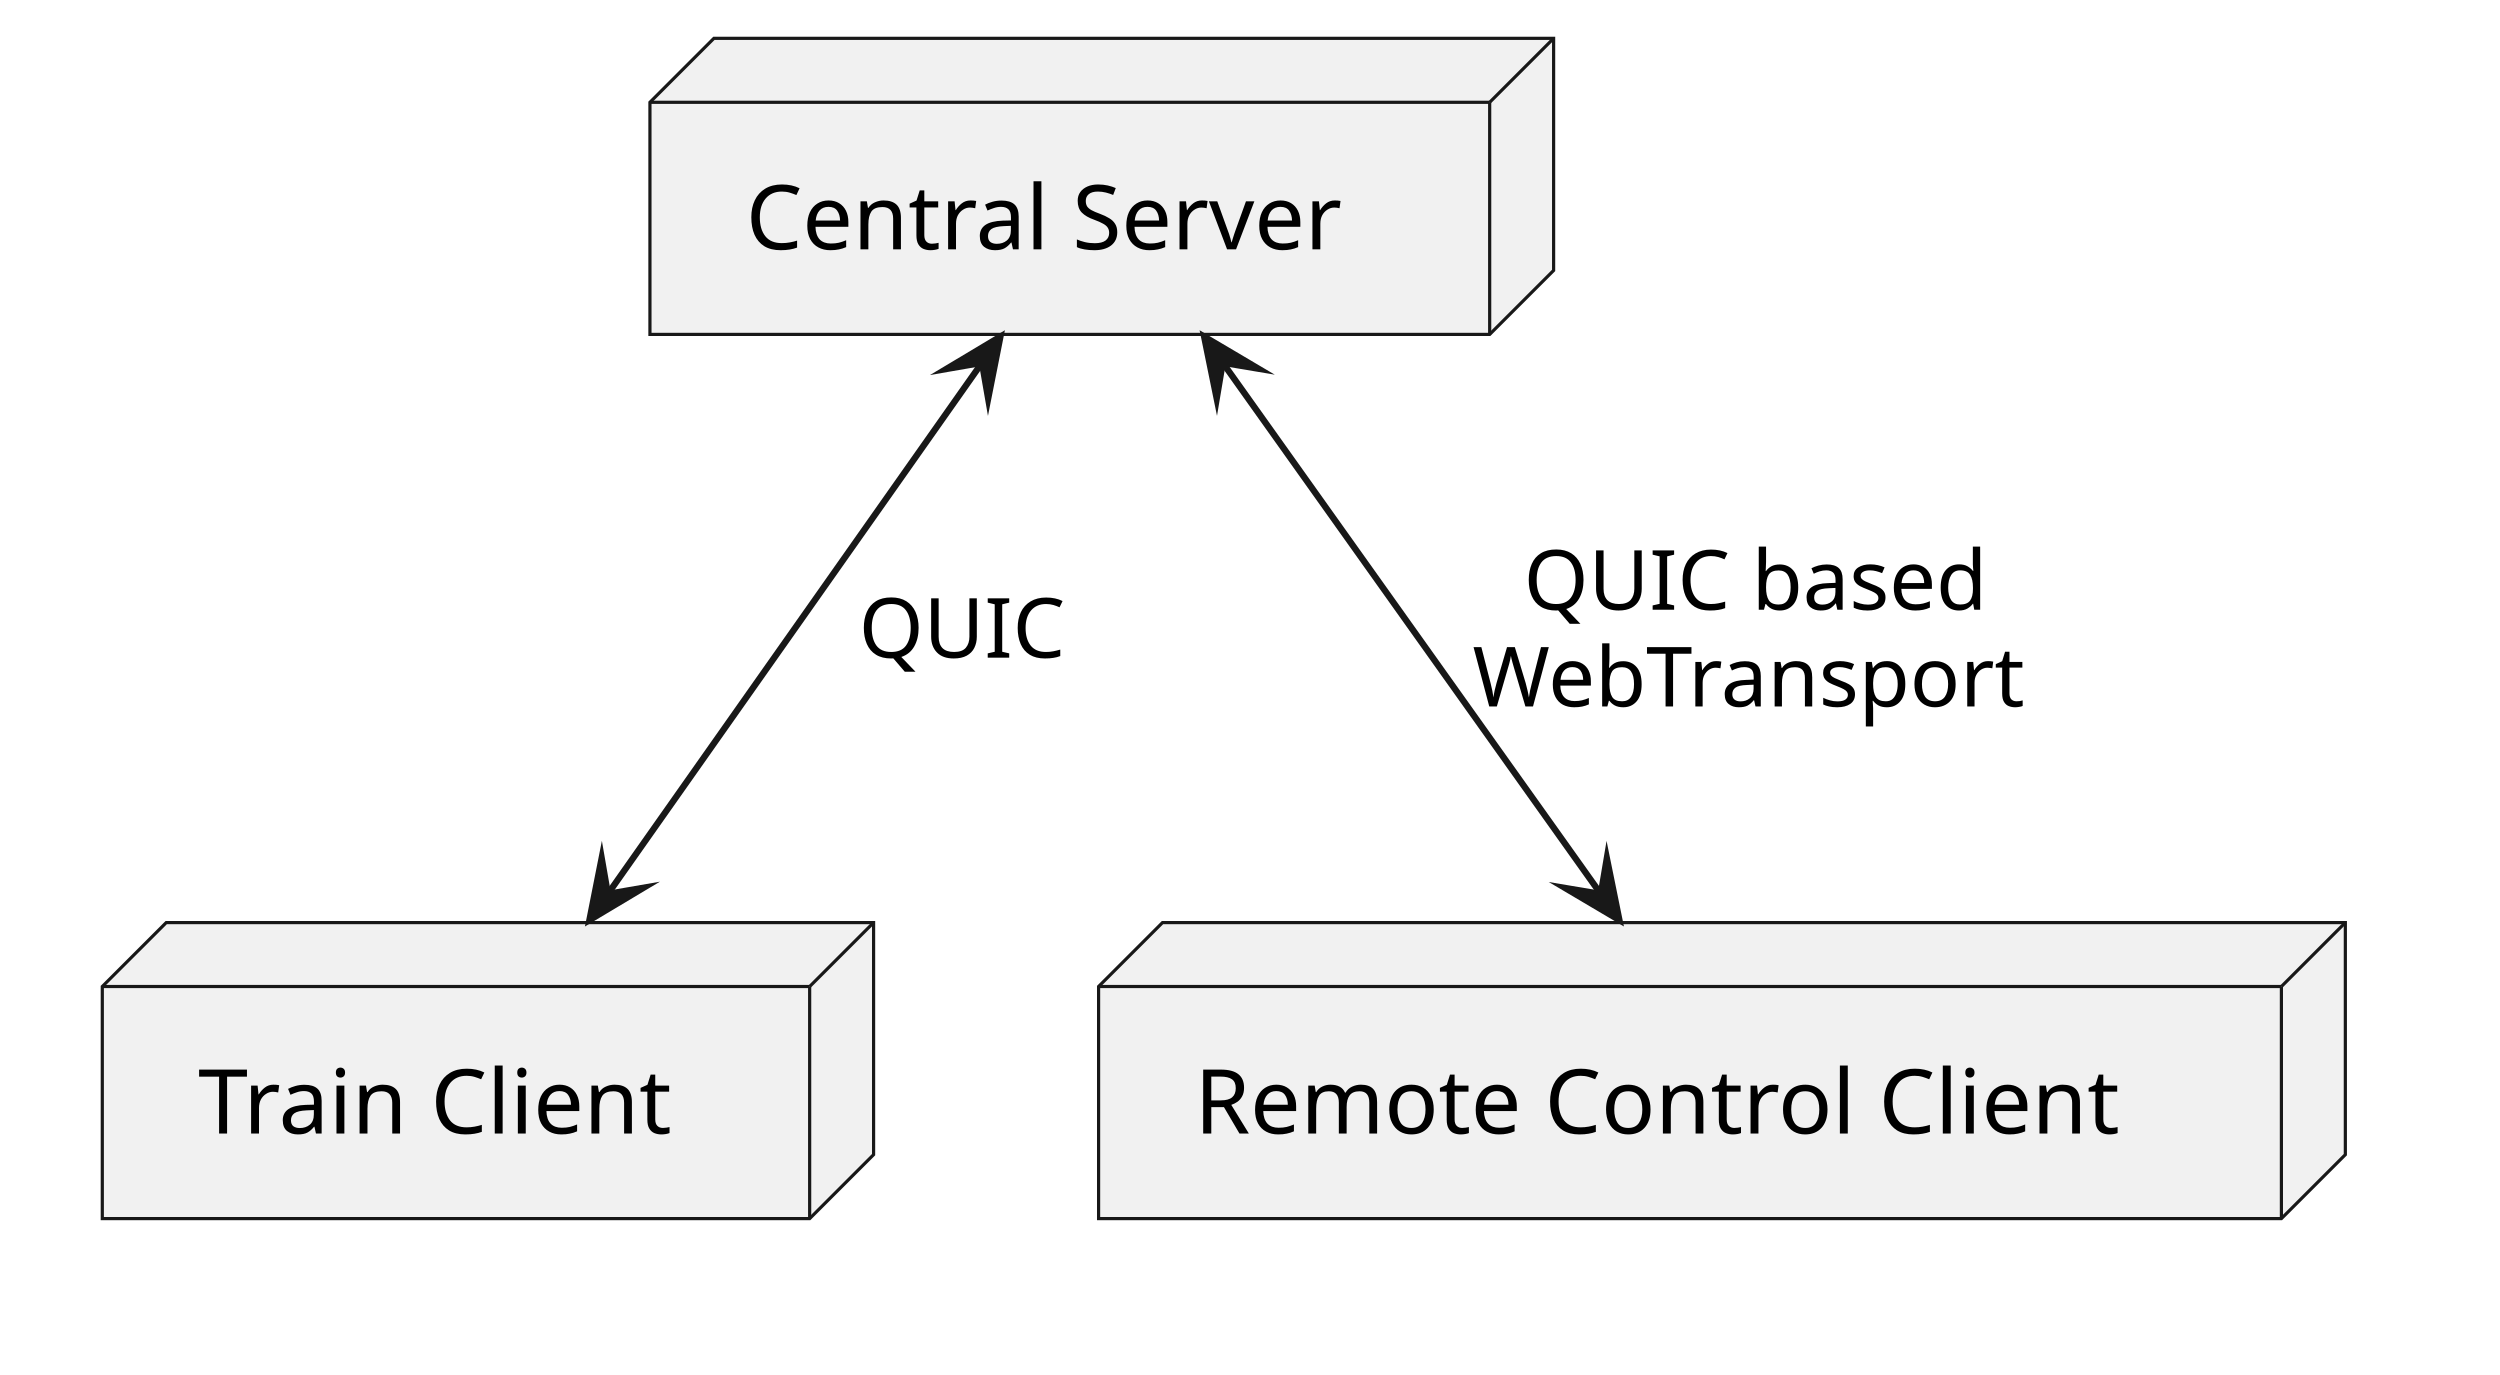
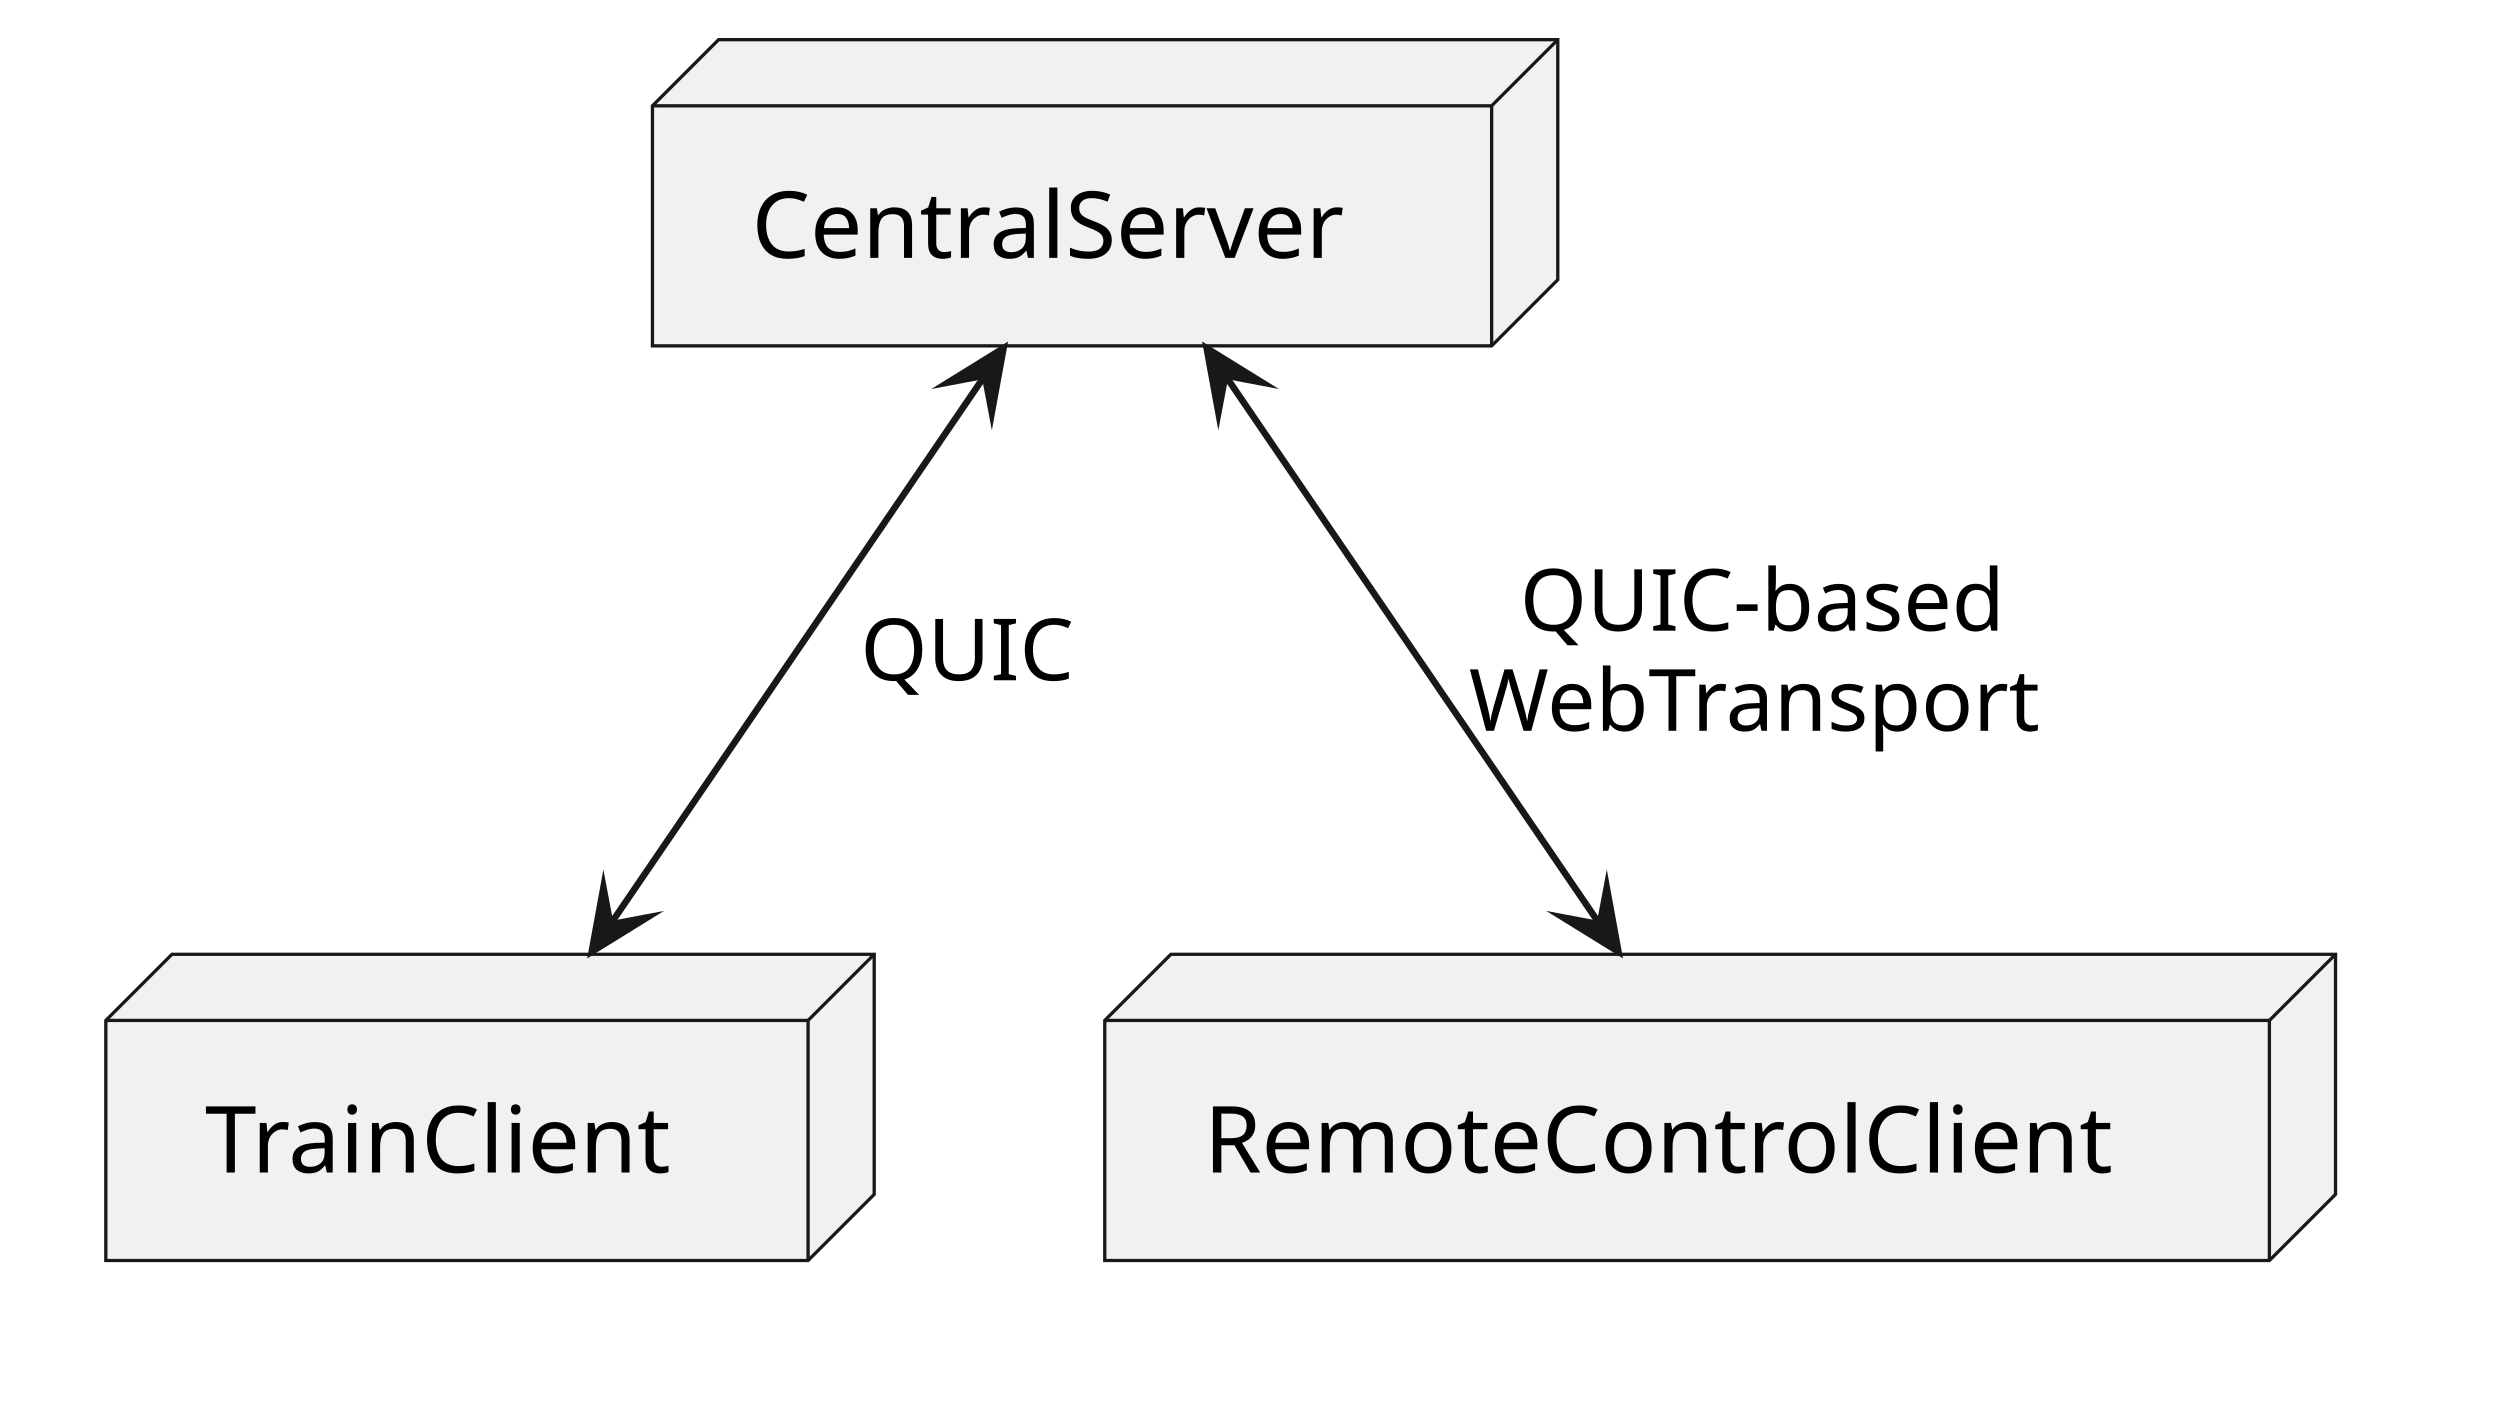
- <svg xmlns="http://www.w3.org/2000/svg" version="1.1" data-diagram-type="DESCRIPTION" style="width:391px;height:215px;background:#FFFFFF;" width="391px" height="215px" viewBox="0 0 391 215" zoomAndPan="magnify" preserveAspectRatio="none" contentStyleType="text/css">
+ <svg xmlns="http://www.w3.org/2000/svg" version="1.1" data-diagram-type="DESCRIPTION" style="width:378px;height:215px;background:#FFFFFF;" width="378px" height="215px" viewBox="0 0 378 215" zoomAndPan="magnify" preserveAspectRatio="none" contentStyleType="text/css">
  <defs />
  <g>
-     <g class="entity" data-qualified-name="S" id="ent0001" data-source-line="3">
-       <polygon points="101.65,16,111.65,6,242.986,6,242.986,42.297,232.986,52.297,101.65,52.297,101.65,16" fill="#F1F1F1" style="stroke:#181818;stroke-width:0.5;stroke-linejoin:miter;stroke-miterlimit:10;" />
-       <line x1="232.986" y1="16" x2="242.986" y2="6" style="stroke:#181818;stroke-width:0.5;" />
-       <line x1="101.65" y1="16" x2="232.986" y2="16" style="stroke:#181818;stroke-width:0.5;" />
-       <line x1="232.986" y1="16" x2="232.986" y2="52.297" style="stroke:#181818;stroke-width:0.5;" />
-       <text x="116.65" y="38.995" fill="#000000" font-size="14" lengthAdjust="spacing" textLength="101.336" font-family="sans-serif">Central Server</text>
+     <g class="entity" data-qualified-name="S" id="ent0001" data-source-line="1">
+       <polygon points="98.65,16,108.65,6,235.536,6,235.536,42.297,225.536,52.297,98.65,52.297,98.65,16" fill="#F1F1F1" style="stroke:#181818;stroke-width:0.5;stroke-linejoin:miter;stroke-miterlimit:10;" />
+       <line x1="225.536" y1="16" x2="235.536" y2="6" style="stroke:#181818;stroke-width:0.5;" />
+       <line x1="98.65" y1="16" x2="225.536" y2="16" style="stroke:#181818;stroke-width:0.5;" />
+       <line x1="225.536" y1="16" x2="225.536" y2="52.297" style="stroke:#181818;stroke-width:0.5;" />
+       <text x="113.65" y="38.995" fill="#000000" font-size="14" lengthAdjust="spacing" textLength="96.886" font-family="sans-serif">CentralServer</text>
    </g>
-     <g class="entity" data-qualified-name="TC" id="ent0002" data-source-line="5">
-       <polygon points="16,154.29,26,144.29,136.63,144.29,136.63,180.587,126.63,190.587,16,190.587,16,154.29" fill="#F1F1F1" style="stroke:#181818;stroke-width:0.5;stroke-linejoin:miter;stroke-miterlimit:10;" />
-       <line x1="126.63" y1="154.29" x2="136.63" y2="144.29" style="stroke:#181818;stroke-width:0.5;" />
-       <line x1="16" y1="154.29" x2="126.63" y2="154.29" style="stroke:#181818;stroke-width:0.5;" />
-       <line x1="126.63" y1="154.29" x2="126.63" y2="190.587" style="stroke:#181818;stroke-width:0.5;" />
-       <text x="31" y="177.285" fill="#000000" font-size="14" lengthAdjust="spacing" textLength="80.63" font-family="sans-serif">Train Client</text>
+     <g class="entity" data-qualified-name="TC" id="ent0002" data-source-line="3">
+       <polygon points="16,154.29,26,144.29,132.18,144.29,132.18,180.587,122.18,190.587,16,190.587,16,154.29" fill="#F1F1F1" style="stroke:#181818;stroke-width:0.5;stroke-linejoin:miter;stroke-miterlimit:10;" />
+       <line x1="122.18" y1="154.29" x2="132.18" y2="144.29" style="stroke:#181818;stroke-width:0.5;" />
+       <line x1="16" y1="154.29" x2="122.18" y2="154.29" style="stroke:#181818;stroke-width:0.5;" />
+       <line x1="122.18" y1="154.29" x2="122.18" y2="190.587" style="stroke:#181818;stroke-width:0.5;" />
+       <text x="31" y="177.285" fill="#000000" font-size="14" lengthAdjust="spacing" textLength="76.18" font-family="sans-serif">TrainClient</text>
    </g>
-     <g class="entity" data-qualified-name="RCC" id="ent0003" data-source-line="6">
-       <polygon points="171.82,154.29,181.82,144.29,366.811,144.29,366.811,180.587,356.811,190.587,171.82,190.587,171.82,154.29" fill="#F1F1F1" style="stroke:#181818;stroke-width:0.5;stroke-linejoin:miter;stroke-miterlimit:10;" />
-       <line x1="356.811" y1="154.29" x2="366.811" y2="144.29" style="stroke:#181818;stroke-width:0.5;" />
-       <line x1="171.82" y1="154.29" x2="356.811" y2="154.29" style="stroke:#181818;stroke-width:0.5;" />
-       <line x1="356.811" y1="154.29" x2="356.811" y2="190.587" style="stroke:#181818;stroke-width:0.5;" />
-       <text x="186.82" y="177.285" fill="#000000" font-size="14" lengthAdjust="spacing" textLength="154.991" font-family="sans-serif">Remote Control Client</text>
+     <g class="entity" data-qualified-name="RCC" id="ent0003" data-source-line="4">
+       <polygon points="167.04,154.29,177.04,144.29,353.131,144.29,353.131,180.587,343.131,190.587,167.04,190.587,167.04,154.29" fill="#F1F1F1" style="stroke:#181818;stroke-width:0.5;stroke-linejoin:miter;stroke-miterlimit:10;" />
+       <line x1="343.131" y1="154.29" x2="353.131" y2="144.29" style="stroke:#181818;stroke-width:0.5;" />
+       <line x1="167.04" y1="154.29" x2="343.131" y2="154.29" style="stroke:#181818;stroke-width:0.5;" />
+       <line x1="343.131" y1="154.29" x2="343.131" y2="190.587" style="stroke:#181818;stroke-width:0.5;" />
+       <text x="182.04" y="177.285" fill="#000000" font-size="14" lengthAdjust="spacing" textLength="146.091" font-family="sans-serif">RemoteControlClient</text>
    </g>
-     <g class="link" data-entity-1="ent0001" data-entity-2="ent0002" id="lnk4" data-source-line="8" data-link-type="dependency">
-       <path d="M153.581,56.738 C135.801,81.988 112.869,114.542 95.069,139.812" style="stroke:#181818;stroke-width:1;" fill="none" id="S-TC" />
-       <polygon points="156.46,52.65,148.008,57.706,153.581,56.738,154.549,62.312,156.46,52.65" fill="#181818" style="stroke:#181818;stroke-width:1;stroke-linejoin:miter;stroke-miterlimit:10;" />
-       <polygon points="92.19,143.9,100.643,138.846,95.069,139.812,94.103,134.239,92.19,143.9" fill="#181818" style="stroke:#181818;stroke-width:1;stroke-linejoin:miter;stroke-miterlimit:10;" />
-       <text x="134.31" y="102.857" fill="#000000" font-size="13" lengthAdjust="spacing" textLength="32.659" font-family="sans-serif">QUIC</text>
+     <g class="link" data-entity-1="ent0001" data-entity-2="ent0002" id="lnk4" data-source-line="6" data-link-type="dependency">
+       <path d="M148.912,56.78 C131.682,82.03 109.528,114.5 92.288,139.77" style="stroke:#181818;stroke-width:1;" fill="none" id="S-TC" />
+       <polygon points="151.73,52.65,143.353,57.83,148.912,56.78,149.961,62.339,151.73,52.65" fill="#181818" style="stroke:#181818;stroke-width:1;stroke-linejoin:miter;stroke-miterlimit:10;" />
+       <polygon points="89.47,143.9,97.846,138.72,92.288,139.77,91.238,134.211,89.47,143.9" fill="#181818" style="stroke:#181818;stroke-width:1;stroke-linejoin:miter;stroke-miterlimit:10;" />
+       <text x="130.09" y="102.857" fill="#000000" font-size="13" lengthAdjust="spacing" textLength="32.659" font-family="sans-serif">QUIC</text>
    </g>
-     <g class="link" data-entity-1="ent0001" data-entity-2="ent0003" id="lnk5" data-source-line="9" data-link-type="dependency">
-       <path d="M191.23,56.723 C209.21,81.973 232.391,114.556 250.371,139.826" style="stroke:#181818;stroke-width:1;" fill="none" id="S-RCC" />
-       <polygon points="188.33,52.65,190.292,62.301,191.23,56.723,196.809,57.661,188.33,52.65" fill="#181818" style="stroke:#181818;stroke-width:1;stroke-linejoin:miter;stroke-miterlimit:10;" />
-       <polygon points="253.27,143.9,251.311,134.248,250.371,139.826,244.793,138.886,253.27,143.9" fill="#181818" style="stroke:#181818;stroke-width:1;stroke-linejoin:miter;stroke-miterlimit:10;" />
-       <text x="238.302" y="95.357" fill="#000000" font-size="13" lengthAdjust="spacing" textLength="76.032" font-family="sans-serif">QUIC based</text>
-       <text x="230.31" y="110.49" fill="#000000" font-size="13" lengthAdjust="spacing" textLength="92.016" font-family="sans-serif">WebTransport</text>
+     <g class="link" data-entity-1="ent0001" data-entity-2="ent0003" id="lnk5" data-source-line="7" data-link-type="dependency">
+       <path d="M185.268,56.78 C202.498,82.03 224.652,114.5 241.892,139.77" style="stroke:#181818;stroke-width:1;" fill="none" id="S-RCC" />
+       <polygon points="182.45,52.65,184.219,62.339,185.268,56.78,190.827,57.83,182.45,52.65" fill="#181818" style="stroke:#181818;stroke-width:1;stroke-linejoin:miter;stroke-miterlimit:10;" />
+       <polygon points="244.71,143.9,242.942,134.211,241.892,139.77,236.334,138.72,244.71,143.9" fill="#181818" style="stroke:#181818;stroke-width:1;stroke-linejoin:miter;stroke-miterlimit:10;" />
+       <text x="229.802" y="95.357" fill="#000000" font-size="13" lengthAdjust="spacing" textLength="76.591" font-family="sans-serif">QUIC-based</text>
+       <text x="222.09" y="110.49" fill="#000000" font-size="13" lengthAdjust="spacing" textLength="92.016" font-family="sans-serif">WebTransport</text>
    </g>
  </g>
</svg>
